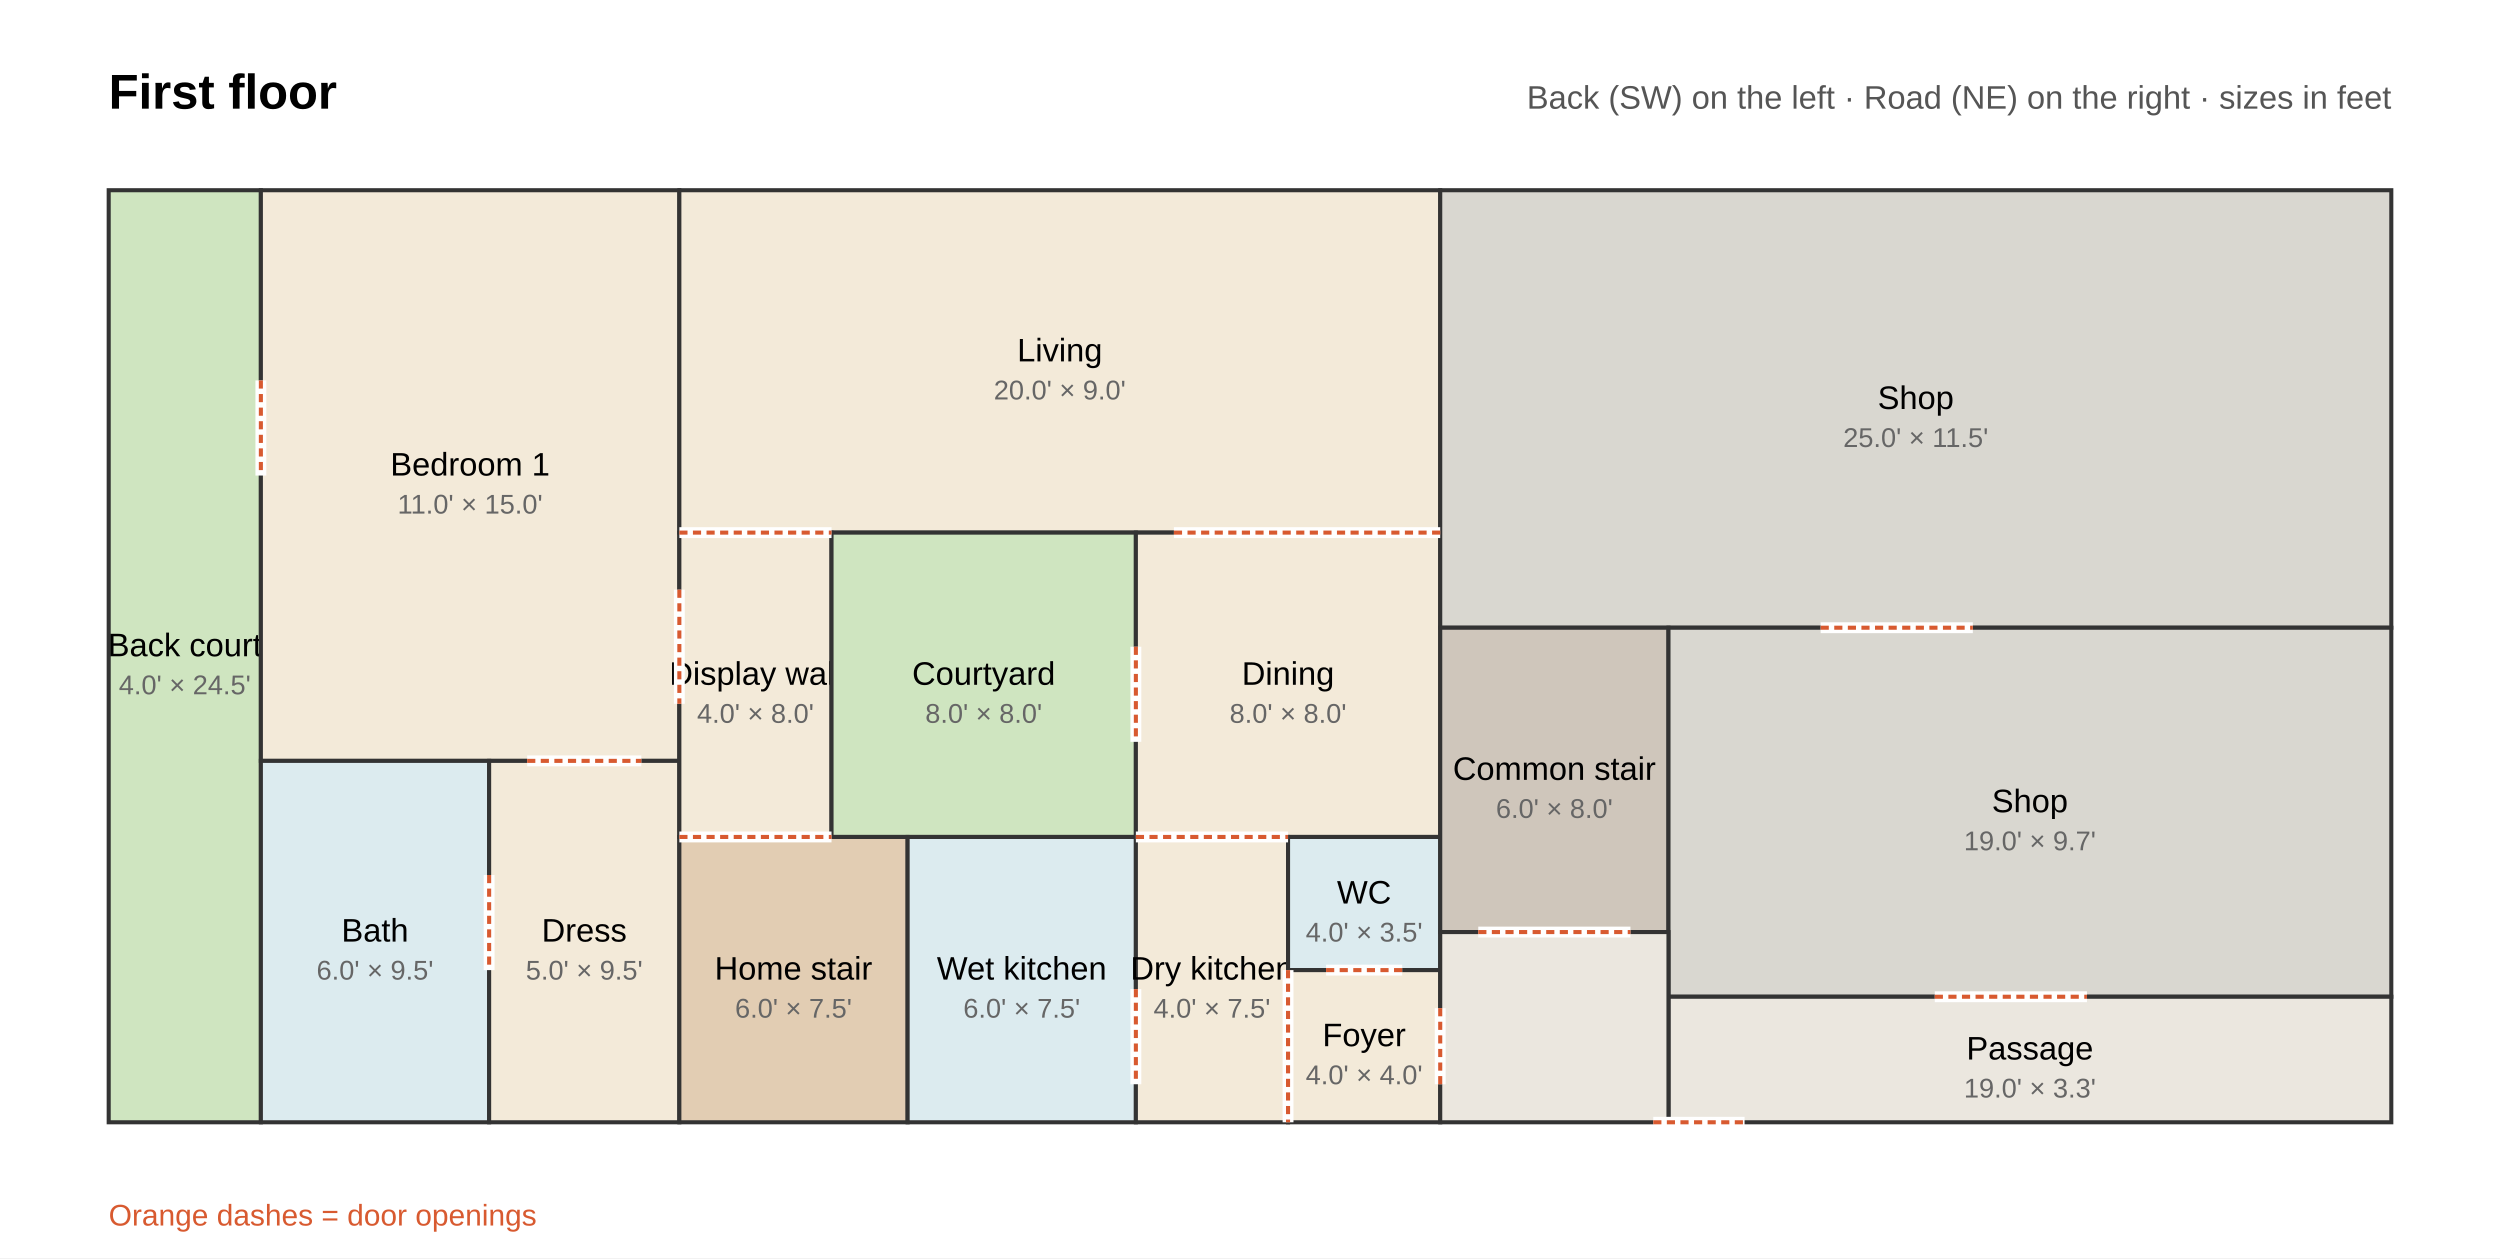
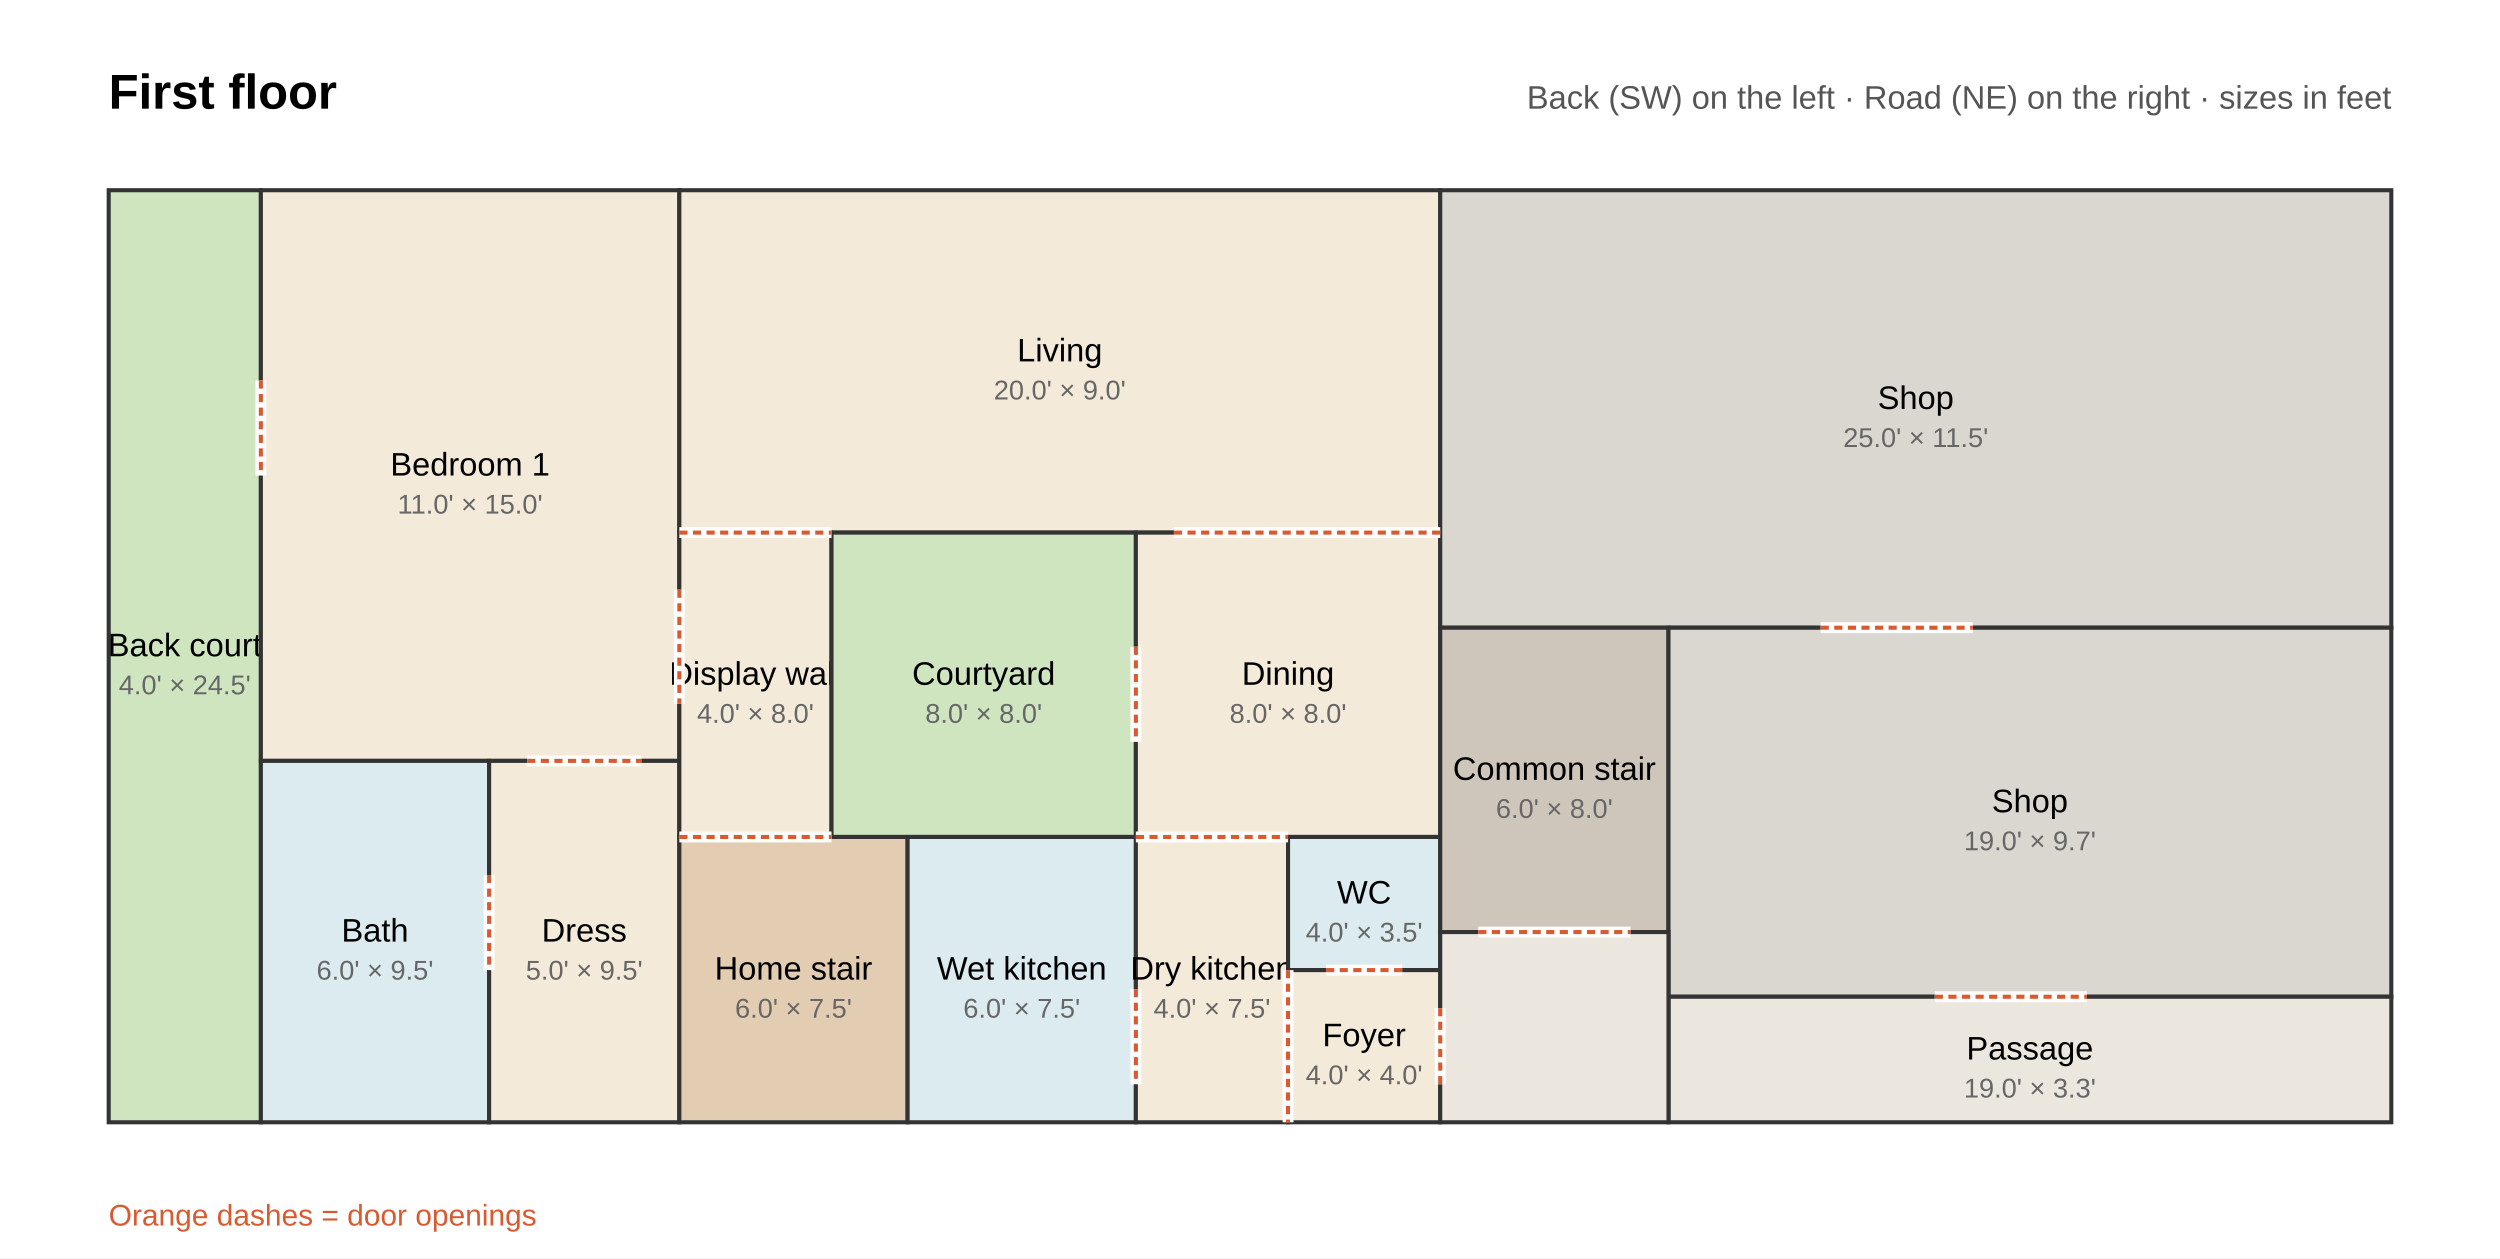
<svg xmlns="http://www.w3.org/2000/svg" width="920" height="463" viewBox="0 0 920 463" font-family="Arial, sans-serif">
  <rect width="100%" height="100%" fill="#fff" />
  <text x="40" y="40" font-size="18" font-weight="bold">First floor</text>
  <text x="880" y="40" font-size="12" text-anchor="end" fill="#555">Back (SW) on the left · Road (NE) on the right · sizes in feet</text>
  <line x1="40" y1="70" x2="40" y2="413" stroke="#eee" />
  <line x1="110" y1="70" x2="110" y2="413" stroke="#eee" />
  <line x1="180" y1="70" x2="180" y2="413" stroke="#eee" />
  <line x1="250" y1="70" x2="250" y2="413" stroke="#eee" />
  <line x1="320" y1="70" x2="320" y2="413" stroke="#eee" />
  <line x1="390" y1="70" x2="390" y2="413" stroke="#eee" />
  <line x1="460" y1="70" x2="460" y2="413" stroke="#eee" />
  <line x1="530" y1="70" x2="530" y2="413" stroke="#eee" />
  <line x1="600" y1="70" x2="600" y2="413" stroke="#eee" />
  <line x1="670" y1="70" x2="670" y2="413" stroke="#eee" />
  <line x1="740" y1="70" x2="740" y2="413" stroke="#eee" />
  <line x1="810" y1="70" x2="810" y2="413" stroke="#eee" />
  <line x1="880" y1="70" x2="880" y2="413" stroke="#eee" />
  <rect x="40" y="70" width="56" height="343" fill="#cfe5c0" stroke="#333" stroke-width="1.5" />
  <text x="68" y="241.5" font-size="12" text-anchor="middle">Back court</text>
  <text x="68" y="255.5" font-size="10" text-anchor="middle" fill="#666">4.0' × 24.5'</text>
  <rect x="96" y="70" width="154" height="210" fill="#f3ead9" stroke="#333" stroke-width="1.5" />
  <text x="173" y="175" font-size="12" text-anchor="middle">Bedroom 1</text>
  <text x="173" y="189" font-size="10" text-anchor="middle" fill="#666">11.0' × 15.0'</text>
  <rect x="96" y="280" width="84" height="133" fill="#dcebef" stroke="#333" stroke-width="1.5" />
  <text x="138" y="346.5" font-size="12" text-anchor="middle">Bath</text>
  <text x="138" y="360.5" font-size="10" text-anchor="middle" fill="#666">6.0' × 9.5'</text>
  <rect x="180" y="280" width="70" height="133" fill="#f3ead9" stroke="#333" stroke-width="1.5" />
  <text x="215" y="346.5" font-size="12" text-anchor="middle">Dress</text>
  <text x="215" y="360.5" font-size="10" text-anchor="middle" fill="#666">5.0' × 9.5'</text>
  <rect x="250" y="70" width="280" height="126" fill="#f3ead9" stroke="#333" stroke-width="1.5" />
  <text x="390" y="133" font-size="12" text-anchor="middle">Living</text>
  <text x="390" y="147" font-size="10" text-anchor="middle" fill="#666">20.0' × 9.0'</text>
  <rect x="250" y="196" width="56" height="112" fill="#f3ead9" stroke="#333" stroke-width="1.5" />
  <text x="278" y="252" font-size="12" text-anchor="middle">Display wall</text>
  <text x="278" y="266" font-size="10" text-anchor="middle" fill="#666">4.0' × 8.0'</text>
  <rect x="306" y="196" width="112" height="112" fill="#cfe5c0" stroke="#333" stroke-width="1.5" />
  <text x="362" y="252" font-size="12" text-anchor="middle">Courtyard</text>
  <text x="362" y="266" font-size="10" text-anchor="middle" fill="#666">8.0' × 8.0'</text>
  <rect x="418" y="196" width="112" height="112" fill="#f3ead9" stroke="#333" stroke-width="1.5" />
  <text x="474" y="252" font-size="12" text-anchor="middle">Dining</text>
  <text x="474" y="266" font-size="10" text-anchor="middle" fill="#666">8.0' × 8.0'</text>
  <rect x="250" y="308" width="84" height="105" fill="#e2cdb3" stroke="#333" stroke-width="1.5" />
  <text x="292" y="360.5" font-size="12" text-anchor="middle">Home stair</text>
  <text x="292" y="374.5" font-size="10" text-anchor="middle" fill="#666">6.0' × 7.5'</text>
  <rect x="334" y="308" width="84" height="105" fill="#dcebef" stroke="#333" stroke-width="1.5" />
  <text x="376" y="360.5" font-size="12" text-anchor="middle">Wet kitchen</text>
  <text x="376" y="374.5" font-size="10" text-anchor="middle" fill="#666">6.0' × 7.5'</text>
  <rect x="418" y="308" width="56" height="105" fill="#f3ead9" stroke="#333" stroke-width="1.5" />
  <text x="446" y="360.5" font-size="12" text-anchor="middle">Dry kitchen</text>
  <text x="446" y="374.5" font-size="10" text-anchor="middle" fill="#666">4.0' × 7.5'</text>
  <rect x="474" y="308" width="56" height="49" fill="#dcebef" stroke="#333" stroke-width="1.5" />
  <text x="502" y="332.5" font-size="12" text-anchor="middle">WC</text>
  <text x="502" y="346.5" font-size="10" text-anchor="middle" fill="#666">4.0' × 3.5'</text>
  <rect x="474" y="357" width="56" height="56" fill="#f3ead9" stroke="#333" stroke-width="1.5" />
  <text x="502" y="385" font-size="12" text-anchor="middle">Foyer</text>
  <text x="502" y="399" font-size="10" text-anchor="middle" fill="#666">4.0' × 4.0'</text>
  <rect x="530" y="70" width="350" height="161" fill="#d9d7d0" stroke="#333" stroke-width="1.5" />
  <text x="705" y="150.5" font-size="12" text-anchor="middle">Shop</text>
  <text x="705" y="164.5" font-size="10" text-anchor="middle" fill="#666">25.0' × 11.5'</text>
  <rect x="530" y="231" width="84" height="112" fill="#cfc6bb" stroke="#333" stroke-width="1.5" />
  <text x="572" y="287" font-size="12" text-anchor="middle">Common stair</text>
  <text x="572" y="301" font-size="10" text-anchor="middle" fill="#666">6.0' × 8.0'</text>
  <rect x="614" y="231" width="266" height="135.8" fill="#d9d7d0" stroke="#333" stroke-width="1.5" />
  <text x="747" y="298.9" font-size="12" text-anchor="middle">Shop</text>
  <text x="747" y="312.9" font-size="10" text-anchor="middle" fill="#666">19.0' × 9.7'</text>
  <rect x="614" y="366.8" width="266" height="46.2" fill="#ebe7df" stroke="#333" stroke-width="1.5" />
  <text x="747" y="389.9" font-size="12" text-anchor="middle">Passage</text>
  <text x="747" y="403.9" font-size="10" text-anchor="middle" fill="#666">19.0' × 3.3'</text>
  <rect x="530" y="343" width="84" height="70" fill="#ebe7df" stroke="#333" stroke-width="1.5" />
  <line x1="530" y1="371" x2="530" y2="399" stroke="#fff" stroke-width="4" />
  <line x1="530" y1="371" x2="530" y2="399" stroke="#d85a30" stroke-width="1.5" stroke-dasharray="3 2" />
-   <line x1="608.4" y1="413" x2="642" y2="413" stroke="#fff" stroke-width="4" />
-   <line x1="608.4" y1="413" x2="642" y2="413" stroke="#d85a30" stroke-width="1.5" stroke-dasharray="3 2" />
  <line x1="544" y1="343" x2="600" y2="343" stroke="#fff" stroke-width="4" />
  <line x1="544" y1="343" x2="600" y2="343" stroke="#d85a30" stroke-width="1.5" stroke-dasharray="3 2" />
  <line x1="418" y1="308" x2="474" y2="308" stroke="#fff" stroke-width="4" />
  <line x1="418" y1="308" x2="474" y2="308" stroke="#d85a30" stroke-width="1.5" stroke-dasharray="3 2" />
  <line x1="474" y1="357" x2="474" y2="413" stroke="#fff" stroke-width="4" />
  <line x1="474" y1="357" x2="474" y2="413" stroke="#d85a30" stroke-width="1.5" stroke-dasharray="3 2" />
  <line x1="250" y1="308" x2="306" y2="308" stroke="#fff" stroke-width="4" />
  <line x1="250" y1="308" x2="306" y2="308" stroke="#d85a30" stroke-width="1.5" stroke-dasharray="3 2" />
  <line x1="250" y1="196" x2="306" y2="196" stroke="#fff" stroke-width="4" />
  <line x1="250" y1="196" x2="306" y2="196" stroke="#d85a30" stroke-width="1.5" stroke-dasharray="3 2" />
  <line x1="432" y1="196" x2="530" y2="196" stroke="#fff" stroke-width="4" />
  <line x1="432" y1="196" x2="530" y2="196" stroke="#d85a30" stroke-width="1.5" stroke-dasharray="3 2" />
  <line x1="250" y1="217" x2="250" y2="259" stroke="#fff" stroke-width="4" />
  <line x1="250" y1="217" x2="250" y2="259" stroke="#d85a30" stroke-width="1.5" stroke-dasharray="3 2" />
  <line x1="712" y1="366.8" x2="768" y2="366.8" stroke="#fff" stroke-width="4" />
  <line x1="712" y1="366.8" x2="768" y2="366.8" stroke="#d85a30" stroke-width="1.5" stroke-dasharray="3 2" />
  <line x1="670" y1="231" x2="726" y2="231" stroke="#fff" stroke-width="4" />
  <line x1="670" y1="231" x2="726" y2="231" stroke="#d85a30" stroke-width="1.5" stroke-dasharray="3 2" />
  <line x1="488" y1="357" x2="516" y2="357" stroke="#fff" stroke-width="4" />
  <line x1="488" y1="357" x2="516" y2="357" stroke="#d85a30" stroke-width="1.5" stroke-dasharray="3 2" />
  <line x1="418" y1="364" x2="418" y2="399" stroke="#fff" stroke-width="4" />
  <line x1="418" y1="364" x2="418" y2="399" stroke="#d85a30" stroke-width="1.5" stroke-dasharray="3 2" />
  <line x1="418" y1="238" x2="418" y2="273" stroke="#fff" stroke-width="4" />
  <line x1="418" y1="238" x2="418" y2="273" stroke="#d85a30" stroke-width="1.5" stroke-dasharray="3 2" />
  <line x1="96" y1="140" x2="96" y2="175" stroke="#fff" stroke-width="4" />
  <line x1="96" y1="140" x2="96" y2="175" stroke="#d85a30" stroke-width="1.5" stroke-dasharray="3 2" />
  <line x1="180" y1="322" x2="180" y2="357" stroke="#fff" stroke-width="4" />
  <line x1="180" y1="322" x2="180" y2="357" stroke="#d85a30" stroke-width="1.5" stroke-dasharray="3 2" />
  <line x1="194" y1="280" x2="236" y2="280" stroke="#fff" stroke-width="4" />
  <line x1="194" y1="280" x2="236" y2="280" stroke="#d85a30" stroke-width="1.5" stroke-dasharray="3 2" />
  <text x="40" y="451" font-size="11" fill="#d85a30">Orange dashes = door openings</text>
</svg>
